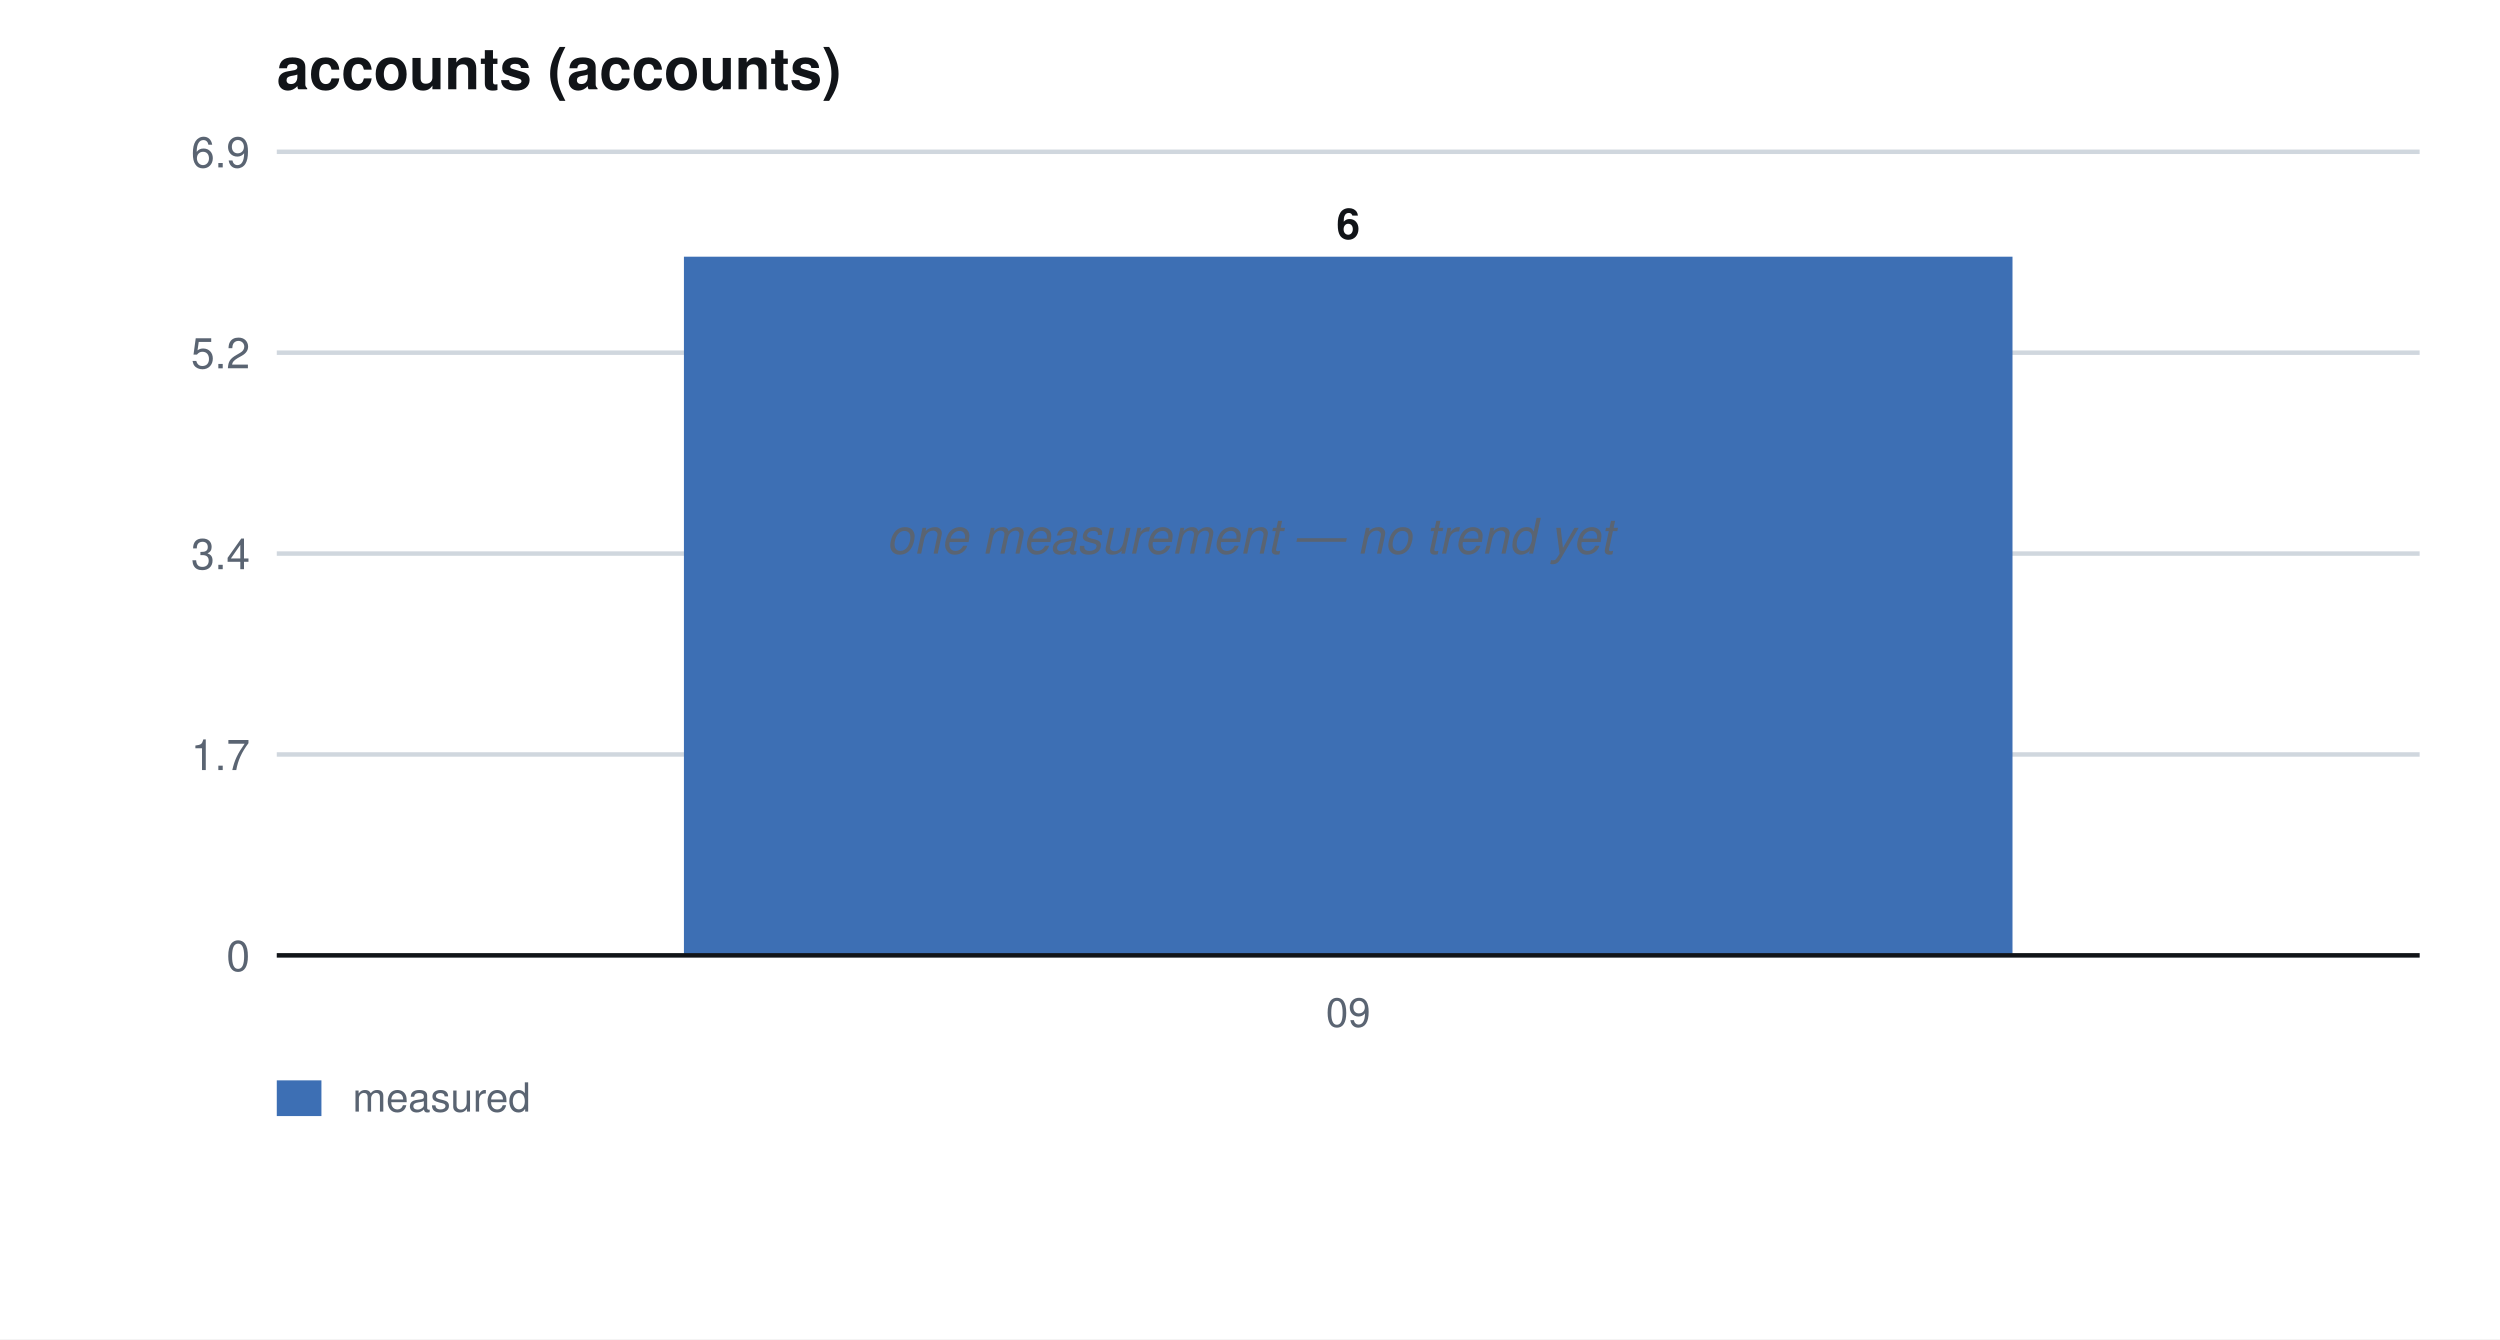
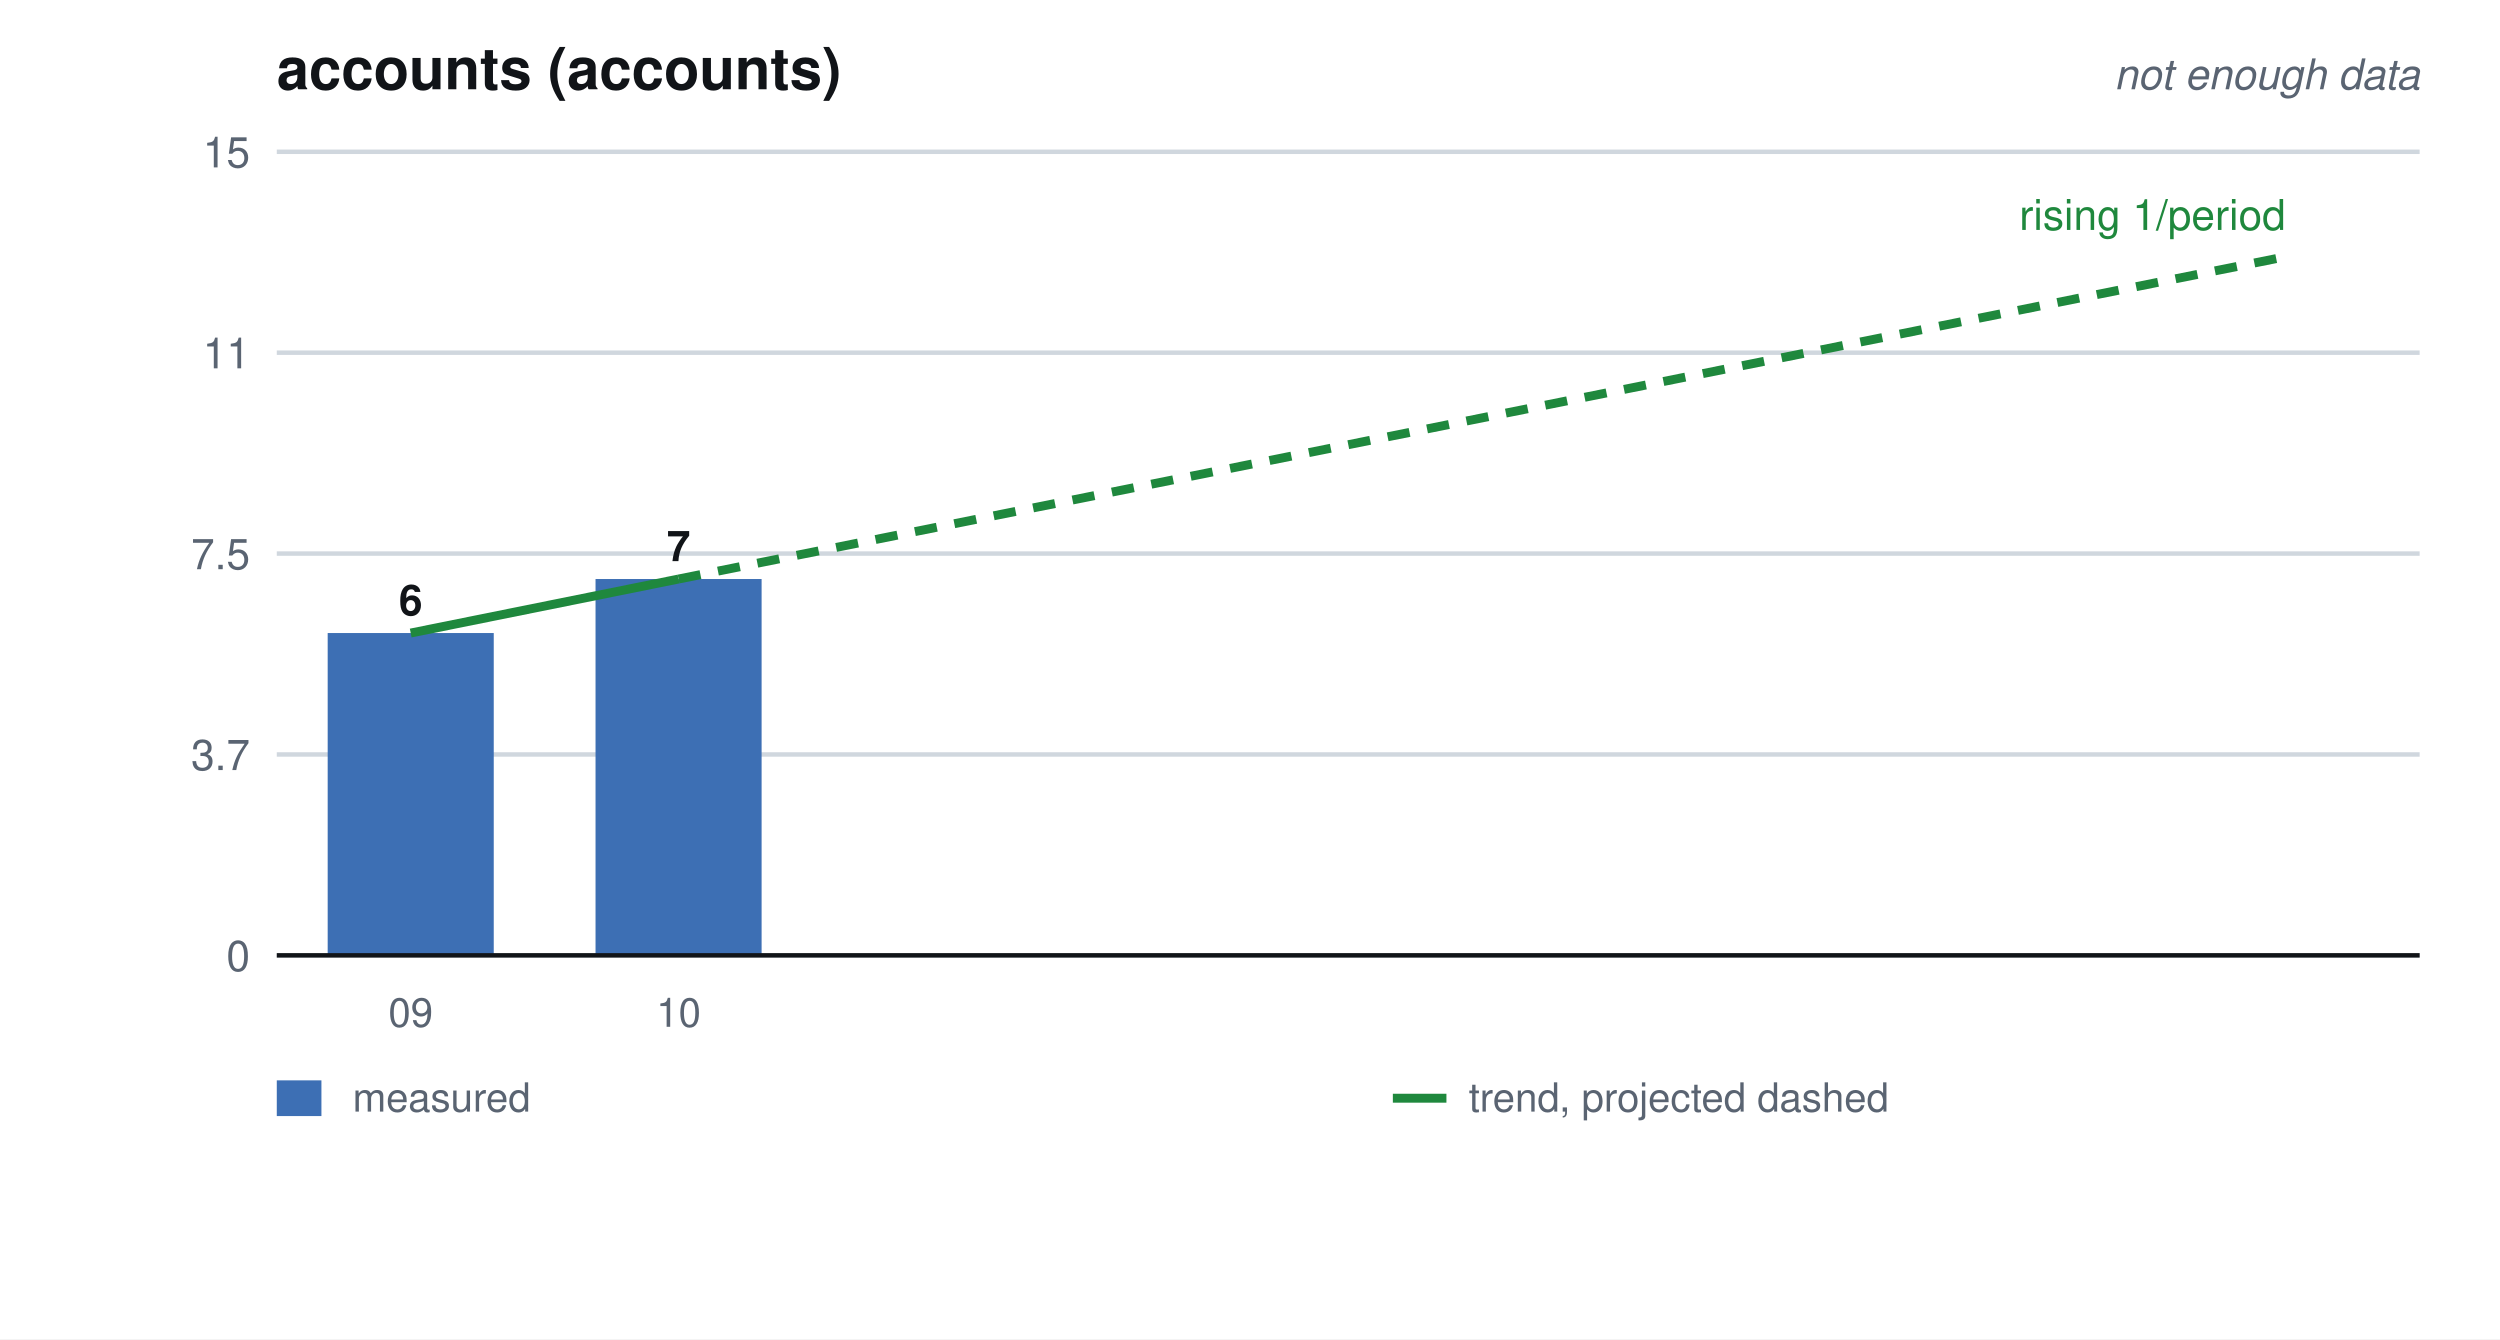
<svg xmlns="http://www.w3.org/2000/svg" width="560" height="300" viewBox="0 0 560 300" font-family="-apple-system,BlinkMacSystemFont,Segoe UI,Helvetica,Arial,sans-serif">
  <rect width="560" height="300" fill="#ffffff" />
  <text x="62" y="20" font-size="13" font-weight="700" fill="#111418">accounts (accounts)</text>
  <line x1="62" y1="214.0" x2="542" y2="214.0" stroke="#d0d7de" stroke-width="1" />
  <text x="56" y="217.5" text-anchor="end" font-size="9.5" fill="#5a6472">0</text>
  <line x1="62" y1="169.0" x2="542" y2="169.0" stroke="#d0d7de" stroke-width="1" />
-   <text x="56" y="172.5" text-anchor="end" font-size="9.5" fill="#5a6472">1.7</text>
+   <text x="56" y="172.5" text-anchor="end" font-size="9.5" fill="#5a6472">3.7</text>
  <line x1="62" y1="124.0" x2="542" y2="124.0" stroke="#d0d7de" stroke-width="1" />
-   <text x="56" y="127.5" text-anchor="end" font-size="9.5" fill="#5a6472">3.4</text>
+   <text x="56" y="127.5" text-anchor="end" font-size="9.5" fill="#5a6472">7.5</text>
  <line x1="62" y1="79.0" x2="542" y2="79.0" stroke="#d0d7de" stroke-width="1" />
-   <text x="56" y="82.5" text-anchor="end" font-size="9.5" fill="#5a6472">5.2</text>
+   <text x="56" y="82.5" text-anchor="end" font-size="9.5" fill="#5a6472">11</text>
  <line x1="62" y1="34.0" x2="542" y2="34.0" stroke="#d0d7de" stroke-width="1" />
-   <text x="56" y="37.5" text-anchor="end" font-size="9.5" fill="#5a6472">6.9</text>
-   <rect x="153.2" y="57.5" width="297.6" height="156.5" fill="#3d6fb4" />
-   <text x="302.0" y="53.5" text-anchor="middle" font-size="9.5" font-weight="600" fill="#111418">6</text>
-   <text x="302.0" y="230" text-anchor="middle" font-size="9" fill="#5a6472">09</text>
-   <text x="280" y="124" text-anchor="middle" font-size="11" font-style="italic" fill="#5a6472">one measurement — no trend yet</text>
+   <text x="56" y="37.5" text-anchor="end" font-size="9.5" fill="#5a6472">15</text>
+   <rect x="73.4" y="141.8" width="37.2" height="72.2" fill="#3d6fb4" />
+   <text x="92.0" y="137.8" text-anchor="middle" font-size="9.5" font-weight="600" fill="#111418">6</text>
+   <rect x="133.4" y="129.7" width="37.2" height="84.3" fill="#3d6fb4" />
+   <text x="152.0" y="125.7" text-anchor="middle" font-size="9.5" font-weight="600" fill="#111418">7</text>
+   <text x="92.0" y="230" text-anchor="middle" font-size="9" fill="#5a6472">09</text>
+   <text x="152.0" y="230" text-anchor="middle" font-size="9" fill="#5a6472">10</text>
+   <line x1="92.0" y1="141.8" x2="152.0" y2="129.7" stroke="#1f883d" stroke-width="2" />
+   <line x1="152.0" y1="129.7" x2="512.0" y2="57.5" stroke="#1f883d" stroke-width="2" stroke-dasharray="5 4" />
+   <text x="512.0" y="51.5" text-anchor="end" font-size="9.5" fill="#1f883d">rising 1/period</text>
  <line x1="62" y1="214" x2="542" y2="214" stroke="#111418" stroke-width="1" />
  <rect x="62" y="242" width="10" height="8" fill="#3d6fb4" />
  <text x="79" y="249" font-size="9" fill="#5a6472">measured</text>
+   <line x1="312" y1="246" x2="324" y2="246" stroke="#1f883d" stroke-width="2" />
+   <text x="329" y="249" font-size="9" fill="#5a6472">trend, projected dashed</text>
+   <text x="542" y="20" text-anchor="end" font-size="9.5" font-style="italic" fill="#5a6472">not enough data</text>
</svg>
